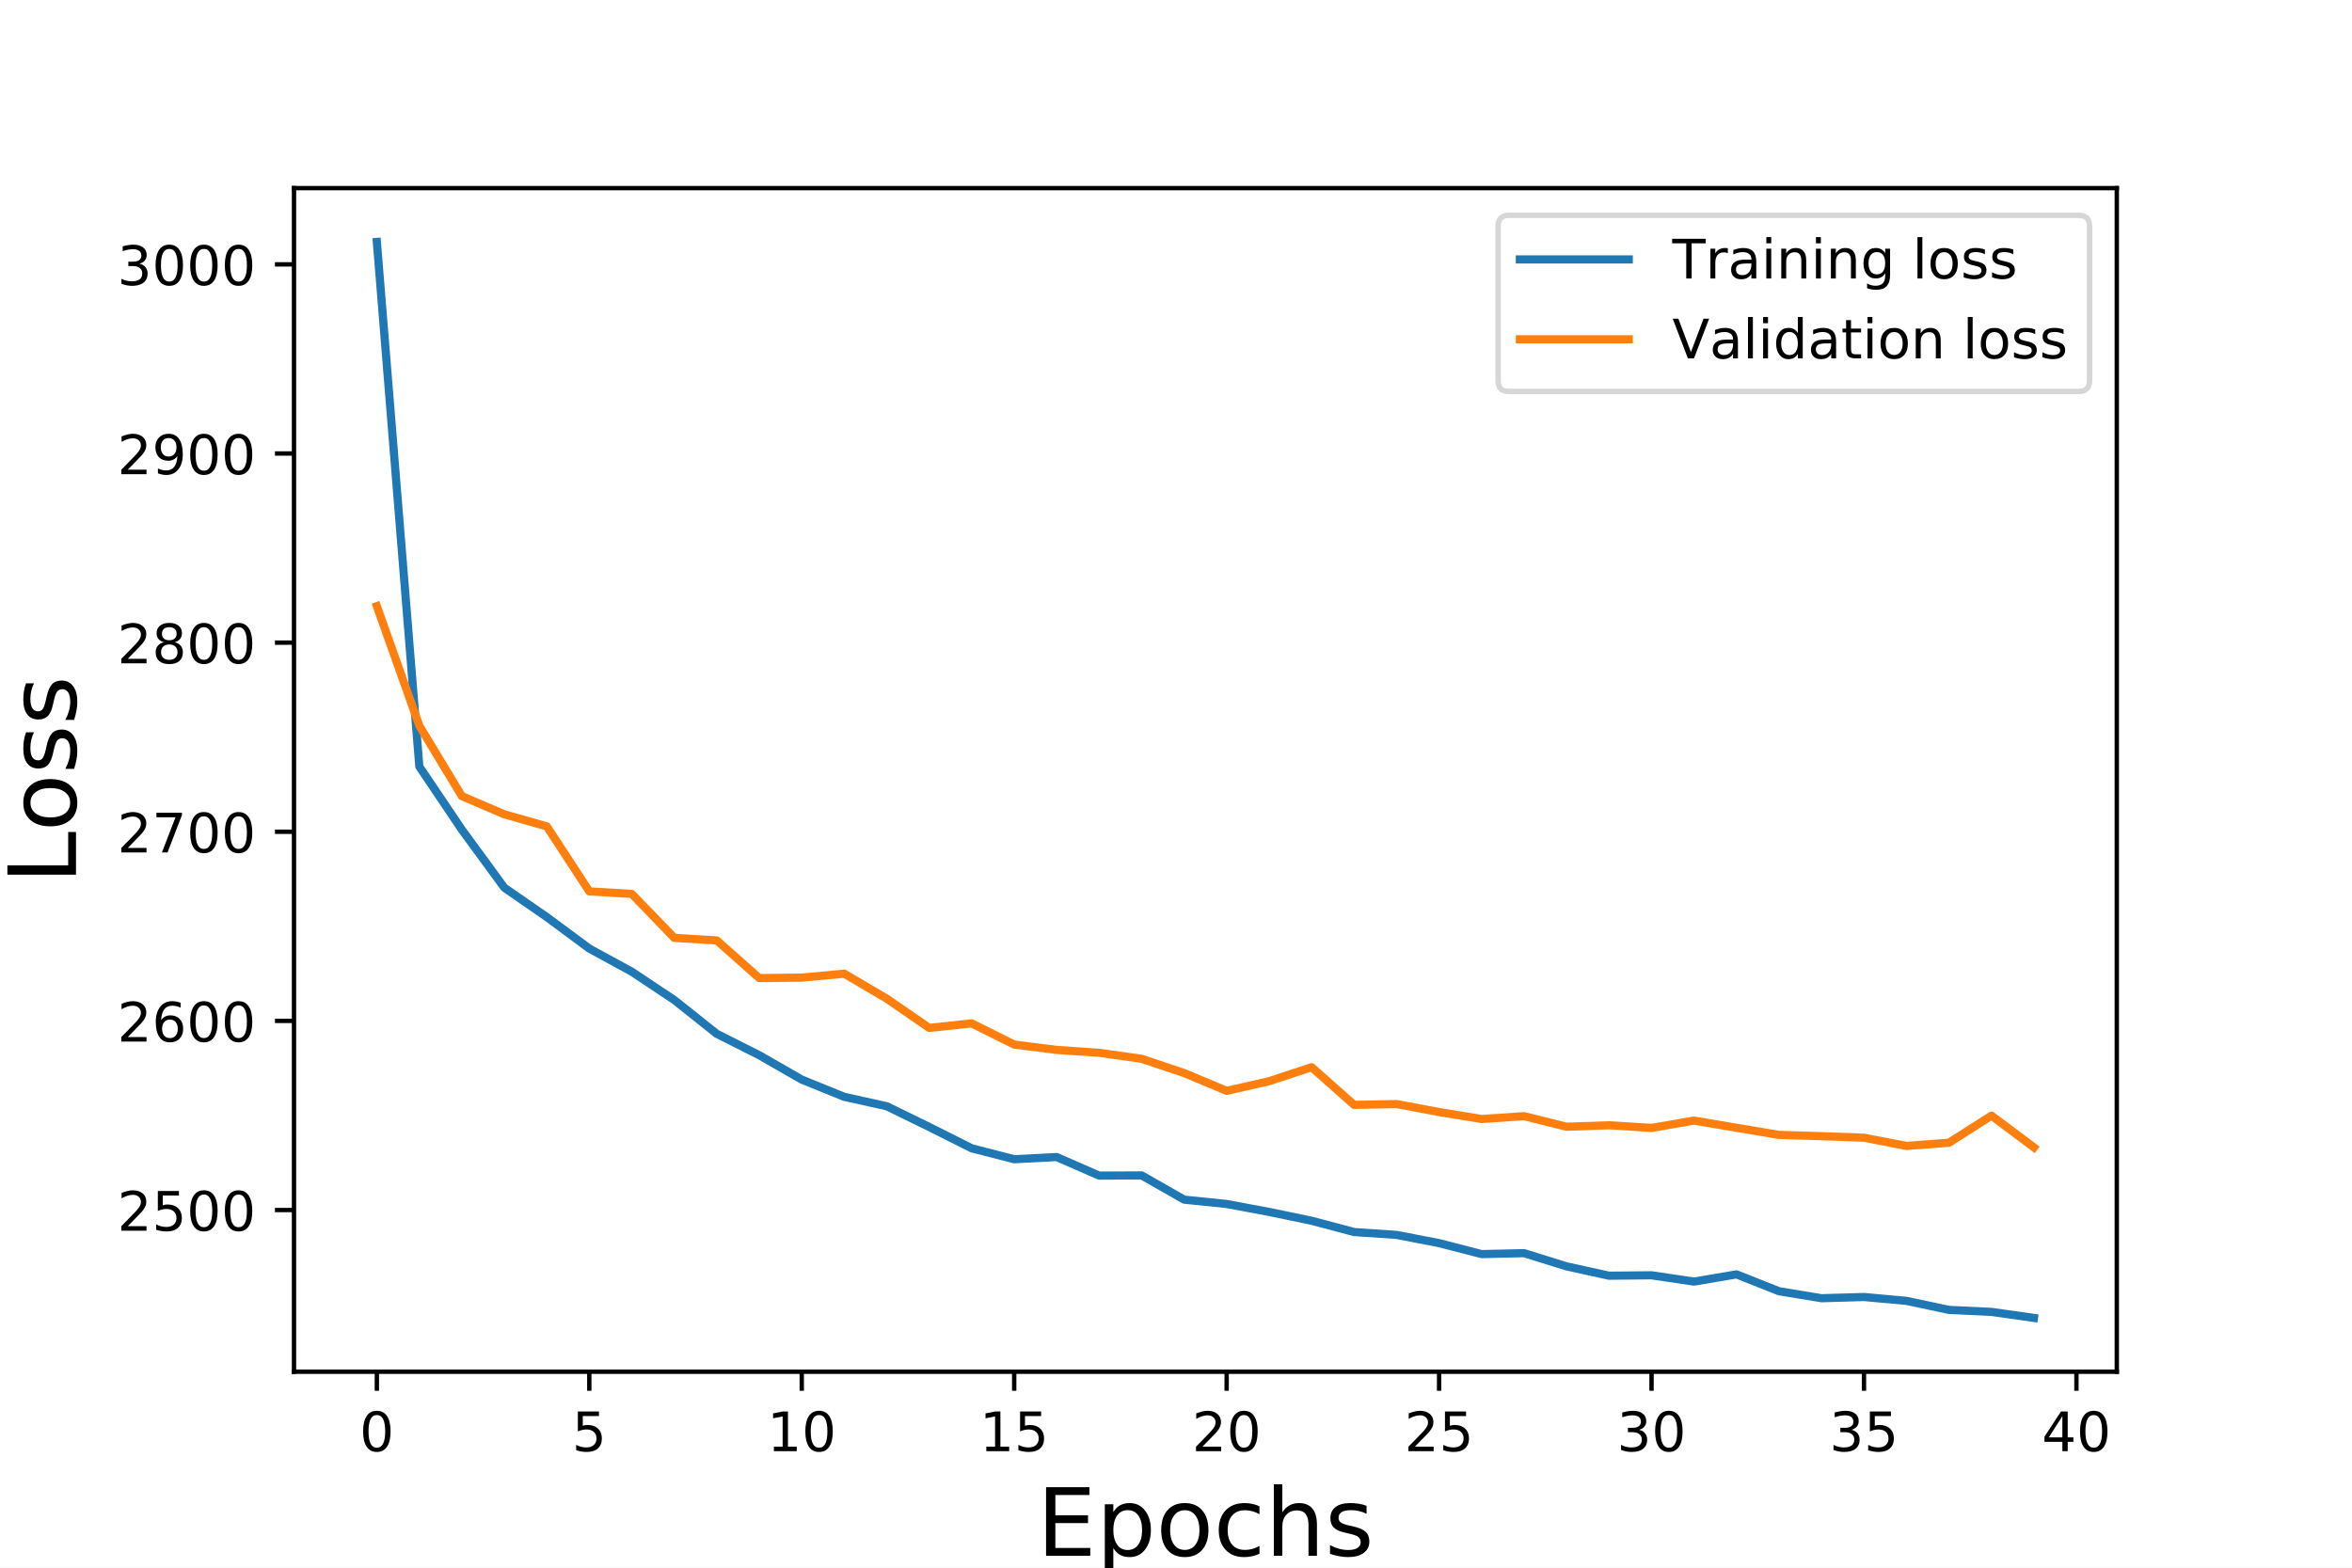
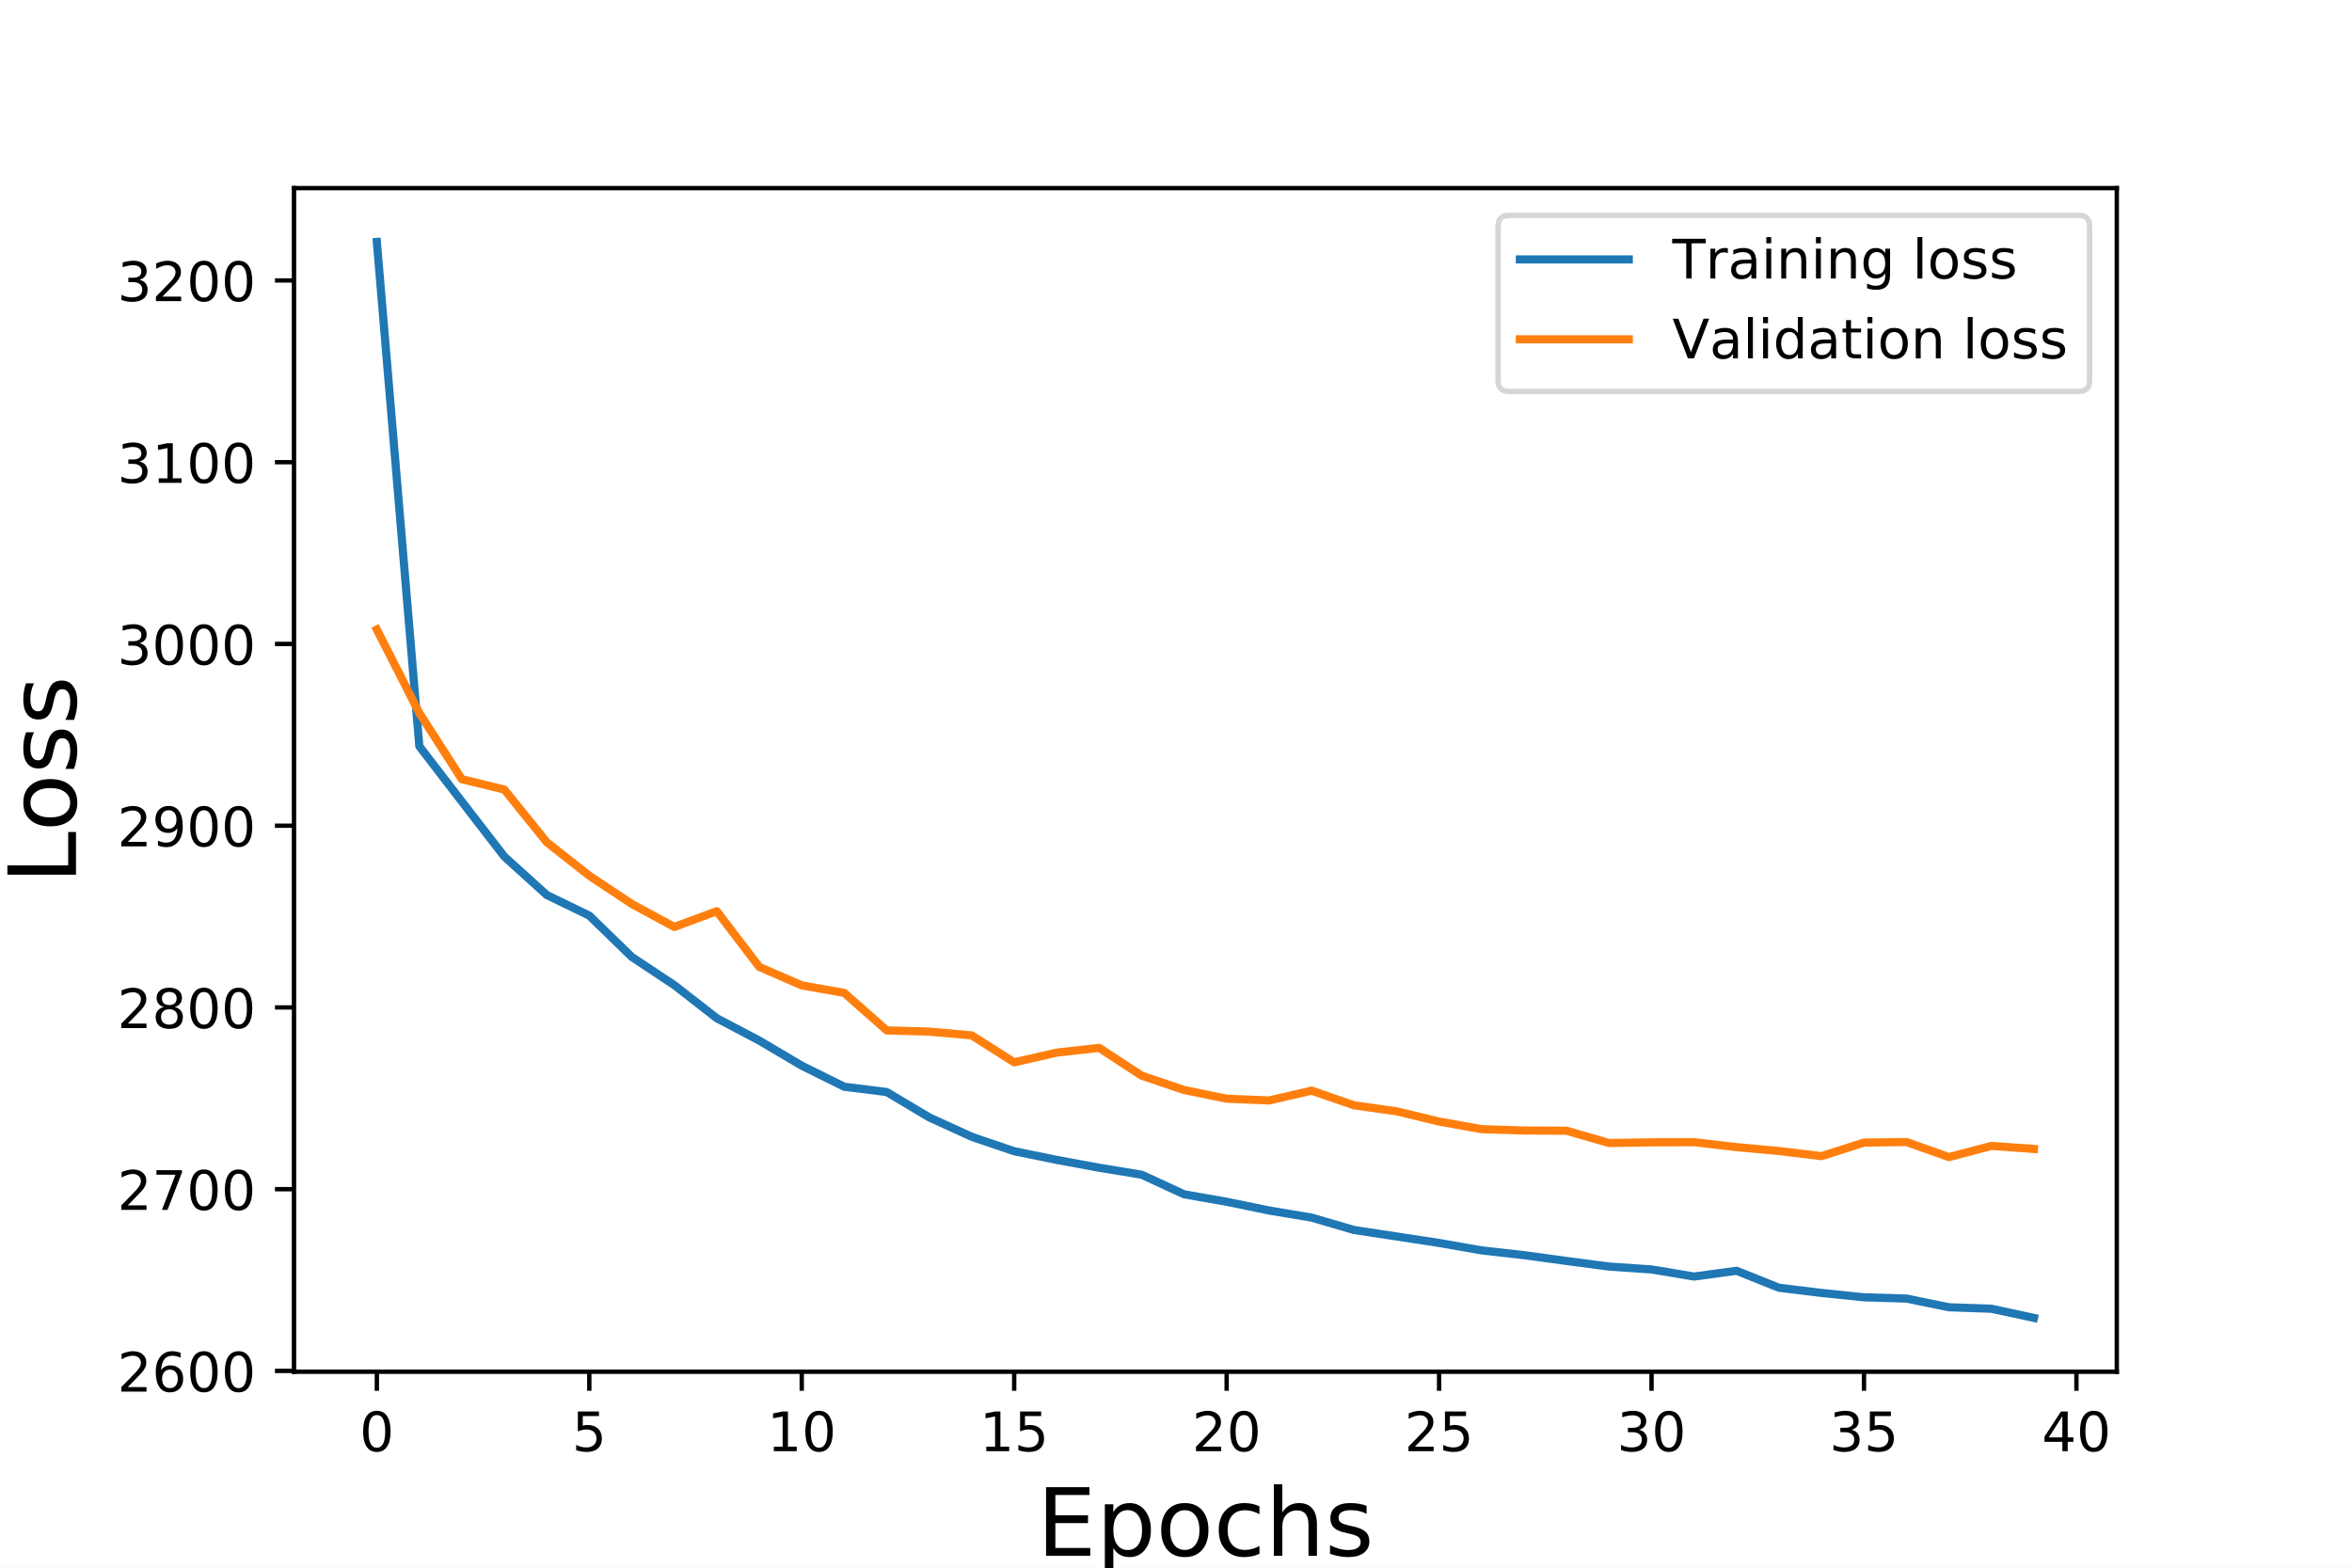
<svg xmlns="http://www.w3.org/2000/svg" xmlns:xlink="http://www.w3.org/1999/xlink" height="288pt" version="1.1" viewBox="0 0 432 288" width="432pt">
  <defs>
    <style type="text/css">
*{stroke-linecap:butt;stroke-linejoin:round;}
  </style>
  </defs>
  <g id="figure_1">
    <g id="patch_1">
      <path d="M 0 288  L 432 288  L 432 0  L 0 0  z " style="fill:#ffffff;" />
    </g>
    <g id="axes_1">
      <g id="patch_2">
        <path d="M 54 252  L 388.8 252  L 388.8 34.56  L 54 34.56  z " style="fill:#ffffff;" />
      </g>
      <g id="matplotlib.axis_1">
        <g id="xtick_1">
          <g id="line2d_1">
            <defs>
-               <path d="M 0 0  L 0 3.5  " id="m8e6a49b4be" style="stroke:#000000;stroke-width:0.8;" />
-             </defs>
-             <g>
-               <use style="stroke:#000000;stroke-width:0.8;" x="69.218" xlink:href="#m8e6a49b4be" y="252" />
+               <path d="M 0 0  L 0 3.5  " id="m5b31074933" style="stroke:#000000;stroke-width:0.8;" />
+             </defs>
+             <g>
+               <use style="stroke:#000000;stroke-width:0.8;" x="69.218" xlink:href="#m5b31074933" y="252" />
            </g>
          </g>
          <g id="text_1">
            <defs>
              <path d="M 31.781 66.406  Q 24.172 66.406 20.328 58.906  Q 16.5 51.422 16.5 36.375  Q 16.5 21.391 20.328 13.891  Q 24.172 6.391 31.781 6.391  Q 39.453 6.391 43.281 13.891  Q 47.125 21.391 47.125 36.375  Q 47.125 51.422 43.281 58.906  Q 39.453 66.406 31.781 66.406  z M 31.781 74.219  Q 44.047 74.219 50.516 64.516  Q 56.984 54.828 56.984 36.375  Q 56.984 17.969 50.516 8.266  Q 44.047 -1.422 31.781 -1.422  Q 19.531 -1.422 13.062 8.266  Q 6.594 17.969 6.594 36.375  Q 6.594 54.828 13.062 64.516  Q 19.531 74.219 31.781 74.219  z " id="DejaVuSans-48" />
            </defs>
            <g transform="translate(66.03693 266.5984)scale(0.1 -0.1)">
              <use xlink:href="#DejaVuSans-48" />
            </g>
          </g>
        </g>
        <g id="xtick_2">
          <g id="line2d_2">
            <g>
-               <use style="stroke:#000000;stroke-width:0.8;" x="108.239" xlink:href="#m8e6a49b4be" y="252" />
+               <use style="stroke:#000000;stroke-width:0.8;" x="108.239" xlink:href="#m5b31074933" y="252" />
            </g>
          </g>
          <g id="text_2">
            <defs>
              <path d="M 10.797 72.906  L 49.516 72.906  L 49.516 64.594  L 19.828 64.594  L 19.828 46.734  Q 21.969 47.469 24.109 47.828  Q 26.266 48.188 28.422 48.188  Q 40.625 48.188 47.75 41.5  Q 54.891 34.812 54.891 23.391  Q 54.891 11.625 47.562 5.094  Q 40.234 -1.422 26.906 -1.422  Q 22.312 -1.422 17.547 -0.641  Q 12.797 0.141 7.719 1.703  L 7.719 11.625  Q 12.109 9.234 16.797 8.062  Q 21.484 6.891 26.703 6.891  Q 35.156 6.891 40.078 11.328  Q 45.016 15.766 45.016 23.391  Q 45.016 31 40.078 35.438  Q 35.156 39.891 26.703 39.891  Q 22.75 39.891 18.812 39.016  Q 14.891 38.141 10.797 36.281  z " id="DejaVuSans-53" />
            </defs>
            <g transform="translate(105.0579 266.5984)scale(0.1 -0.1)">
              <use xlink:href="#DejaVuSans-53" />
            </g>
          </g>
        </g>
        <g id="xtick_3">
          <g id="line2d_3">
            <g>
-               <use style="stroke:#000000;stroke-width:0.8;" x="147.26" xlink:href="#m8e6a49b4be" y="252" />
+               <use style="stroke:#000000;stroke-width:0.8;" x="147.26" xlink:href="#m5b31074933" y="252" />
            </g>
          </g>
          <g id="text_3">
            <defs>
              <path d="M 12.406 8.297  L 28.516 8.297  L 28.516 63.922  L 10.984 60.406  L 10.984 69.391  L 28.422 72.906  L 38.281 72.906  L 38.281 8.297  L 54.391 8.297  L 54.391 0  L 12.406 0  z " id="DejaVuSans-49" />
            </defs>
            <g transform="translate(140.8976 266.5984)scale(0.1 -0.1)">
              <use xlink:href="#DejaVuSans-49" />
              <use x="63.623" xlink:href="#DejaVuSans-48" />
            </g>
          </g>
        </g>
        <g id="xtick_4">
          <g id="line2d_4">
            <g>
-               <use style="stroke:#000000;stroke-width:0.8;" x="186.281" xlink:href="#m8e6a49b4be" y="252" />
+               <use style="stroke:#000000;stroke-width:0.8;" x="186.281" xlink:href="#m5b31074933" y="252" />
            </g>
          </g>
          <g id="text_4">
            <g transform="translate(179.9186 266.5984)scale(0.1 -0.1)">
              <use xlink:href="#DejaVuSans-49" />
              <use x="63.623" xlink:href="#DejaVuSans-53" />
            </g>
          </g>
        </g>
        <g id="xtick_5">
          <g id="line2d_5">
            <g>
-               <use style="stroke:#000000;stroke-width:0.8;" x="225.302" xlink:href="#m8e6a49b4be" y="252" />
+               <use style="stroke:#000000;stroke-width:0.8;" x="225.302" xlink:href="#m5b31074933" y="252" />
            </g>
          </g>
          <g id="text_5">
            <defs>
              <path d="M 19.188 8.297  L 53.609 8.297  L 53.609 0  L 7.328 0  L 7.328 8.297  Q 12.938 14.109 22.625 23.891  Q 32.328 33.688 34.812 36.531  Q 39.547 41.844 41.422 45.531  Q 43.312 49.219 43.312 52.781  Q 43.312 58.594 39.234 62.25  Q 35.156 65.922 28.609 65.922  Q 23.969 65.922 18.812 64.312  Q 13.672 62.703 7.812 59.422  L 7.812 69.391  Q 13.766 71.781 18.938 73  Q 24.125 74.219 28.422 74.219  Q 39.75 74.219 46.484 68.547  Q 53.219 62.891 53.219 53.422  Q 53.219 48.922 51.531 44.891  Q 49.859 40.875 45.406 35.406  Q 44.188 33.984 37.641 27.219  Q 31.109 20.453 19.188 8.297  z " id="DejaVuSans-50" />
            </defs>
            <g transform="translate(218.9396 266.5984)scale(0.1 -0.1)">
              <use xlink:href="#DejaVuSans-50" />
              <use x="63.623" xlink:href="#DejaVuSans-48" />
            </g>
          </g>
        </g>
        <g id="xtick_6">
          <g id="line2d_6">
            <g>
-               <use style="stroke:#000000;stroke-width:0.8;" x="264.323" xlink:href="#m8e6a49b4be" y="252" />
+               <use style="stroke:#000000;stroke-width:0.8;" x="264.323" xlink:href="#m5b31074933" y="252" />
            </g>
          </g>
          <g id="text_6">
            <g transform="translate(257.9606 266.5984)scale(0.1 -0.1)">
              <use xlink:href="#DejaVuSans-50" />
              <use x="63.623" xlink:href="#DejaVuSans-53" />
            </g>
          </g>
        </g>
        <g id="xtick_7">
          <g id="line2d_7">
            <g>
-               <use style="stroke:#000000;stroke-width:0.8;" x="303.344" xlink:href="#m8e6a49b4be" y="252" />
+               <use style="stroke:#000000;stroke-width:0.8;" x="303.344" xlink:href="#m5b31074933" y="252" />
            </g>
          </g>
          <g id="text_7">
            <defs>
              <path d="M 40.578 39.312  Q 47.656 37.797 51.625 33  Q 55.609 28.219 55.609 21.188  Q 55.609 10.406 48.188 4.484  Q 40.766 -1.422 27.094 -1.422  Q 22.516 -1.422 17.656 -0.516  Q 12.797 0.391 7.625 2.203  L 7.625 11.719  Q 11.719 9.328 16.594 8.109  Q 21.484 6.891 26.812 6.891  Q 36.078 6.891 40.938 10.547  Q 45.797 14.203 45.797 21.188  Q 45.797 27.641 41.281 31.266  Q 36.766 34.906 28.719 34.906  L 20.219 34.906  L 20.219 43.016  L 29.109 43.016  Q 36.375 43.016 40.234 45.922  Q 44.094 48.828 44.094 54.297  Q 44.094 59.906 40.109 62.906  Q 36.141 65.922 28.719 65.922  Q 24.656 65.922 20.016 65.031  Q 15.375 64.156 9.812 62.312  L 9.812 71.094  Q 15.438 72.656 20.344 73.438  Q 25.25 74.219 29.594 74.219  Q 40.828 74.219 47.359 69.109  Q 53.906 64.016 53.906 55.328  Q 53.906 49.266 50.438 45.094  Q 46.969 40.922 40.578 39.312  z " id="DejaVuSans-51" />
            </defs>
            <g transform="translate(296.9816 266.5984)scale(0.1 -0.1)">
              <use xlink:href="#DejaVuSans-51" />
              <use x="63.623" xlink:href="#DejaVuSans-48" />
            </g>
          </g>
        </g>
        <g id="xtick_8">
          <g id="line2d_8">
            <g>
-               <use style="stroke:#000000;stroke-width:0.8;" x="342.365" xlink:href="#m8e6a49b4be" y="252" />
+               <use style="stroke:#000000;stroke-width:0.8;" x="342.365" xlink:href="#m5b31074933" y="252" />
            </g>
          </g>
          <g id="text_8">
            <g transform="translate(336.0025 266.5984)scale(0.1 -0.1)">
              <use xlink:href="#DejaVuSans-51" />
              <use x="63.623" xlink:href="#DejaVuSans-53" />
            </g>
          </g>
        </g>
        <g id="xtick_9">
          <g id="line2d_9">
            <g>
-               <use style="stroke:#000000;stroke-width:0.8;" x="381.386" xlink:href="#m8e6a49b4be" y="252" />
+               <use style="stroke:#000000;stroke-width:0.8;" x="381.386" xlink:href="#m5b31074933" y="252" />
            </g>
          </g>
          <g id="text_9">
            <defs>
              <path d="M 37.797 64.312  L 12.891 25.391  L 37.797 25.391  z M 35.203 72.906  L 47.609 72.906  L 47.609 25.391  L 58.016 25.391  L 58.016 17.188  L 47.609 17.188  L 47.609 0  L 37.797 0  L 37.797 17.188  L 4.891 17.188  L 4.891 26.703  z " id="DejaVuSans-52" />
            </defs>
            <g transform="translate(375.0235 266.5984)scale(0.1 -0.1)">
              <use xlink:href="#DejaVuSans-52" />
              <use x="63.623" xlink:href="#DejaVuSans-48" />
            </g>
          </g>
        </g>
        <g id="text_10">
          <defs>
            <path d="M 9.812 72.906  L 55.906 72.906  L 55.906 64.594  L 19.672 64.594  L 19.672 43.016  L 54.391 43.016  L 54.391 34.719  L 19.672 34.719  L 19.672 8.297  L 56.781 8.297  L 56.781 0  L 9.812 0  z " id="DejaVuSans-69" />
            <path d="M 18.109 8.203  L 18.109 -20.797  L 9.078 -20.797  L 9.078 54.688  L 18.109 54.688  L 18.109 46.391  Q 20.953 51.266 25.266 53.625  Q 29.594 56 35.594 56  Q 45.562 56 51.781 48.094  Q 58.016 40.188 58.016 27.297  Q 58.016 14.406 51.781 6.484  Q 45.562 -1.422 35.594 -1.422  Q 29.594 -1.422 25.266 0.953  Q 20.953 3.328 18.109 8.203  z M 48.688 27.297  Q 48.688 37.203 44.609 42.844  Q 40.531 48.484 33.406 48.484  Q 26.266 48.484 22.188 42.844  Q 18.109 37.203 18.109 27.297  Q 18.109 17.391 22.188 11.75  Q 26.266 6.109 33.406 6.109  Q 40.531 6.109 44.609 11.75  Q 48.688 17.391 48.688 27.297  z " id="DejaVuSans-112" />
            <path d="M 30.609 48.391  Q 23.391 48.391 19.188 42.75  Q 14.984 37.109 14.984 27.297  Q 14.984 17.484 19.156 11.844  Q 23.344 6.203 30.609 6.203  Q 37.797 6.203 41.984 11.859  Q 46.188 17.531 46.188 27.297  Q 46.188 37.016 41.984 42.703  Q 37.797 48.391 30.609 48.391  z M 30.609 56  Q 42.328 56 49.016 48.375  Q 55.719 40.766 55.719 27.297  Q 55.719 13.875 49.016 6.219  Q 42.328 -1.422 30.609 -1.422  Q 18.844 -1.422 12.172 6.219  Q 5.516 13.875 5.516 27.297  Q 5.516 40.766 12.172 48.375  Q 18.844 56 30.609 56  z " id="DejaVuSans-111" />
            <path d="M 48.781 52.594  L 48.781 44.188  Q 44.969 46.297 41.141 47.344  Q 37.312 48.391 33.406 48.391  Q 24.656 48.391 19.812 42.844  Q 14.984 37.312 14.984 27.297  Q 14.984 17.281 19.812 11.734  Q 24.656 6.203 33.406 6.203  Q 37.312 6.203 41.141 7.25  Q 44.969 8.297 48.781 10.406  L 48.781 2.094  Q 45.016 0.344 40.984 -0.531  Q 36.969 -1.422 32.422 -1.422  Q 20.062 -1.422 12.781 6.344  Q 5.516 14.109 5.516 27.297  Q 5.516 40.672 12.859 48.328  Q 20.219 56 33.016 56  Q 37.156 56 41.109 55.141  Q 45.062 54.297 48.781 52.594  z " id="DejaVuSans-99" />
            <path d="M 54.891 33.016  L 54.891 0  L 45.906 0  L 45.906 32.719  Q 45.906 40.484 42.875 44.328  Q 39.844 48.188 33.797 48.188  Q 26.516 48.188 22.312 43.547  Q 18.109 38.922 18.109 30.906  L 18.109 0  L 9.078 0  L 9.078 75.984  L 18.109 75.984  L 18.109 46.188  Q 21.344 51.125 25.703 53.562  Q 30.078 56 35.797 56  Q 45.219 56 50.047 50.172  Q 54.891 44.344 54.891 33.016  z " id="DejaVuSans-104" />
            <path d="M 44.281 53.078  L 44.281 44.578  Q 40.484 46.531 36.375 47.5  Q 32.281 48.484 27.875 48.484  Q 21.188 48.484 17.844 46.438  Q 14.5 44.391 14.5 40.281  Q 14.5 37.156 16.891 35.375  Q 19.281 33.594 26.516 31.984  L 29.594 31.297  Q 39.156 29.25 43.188 25.516  Q 47.219 21.781 47.219 15.094  Q 47.219 7.469 41.188 3.016  Q 35.156 -1.422 24.609 -1.422  Q 20.219 -1.422 15.453 -0.562  Q 10.688 0.297 5.422 2  L 5.422 11.281  Q 10.406 8.688 15.234 7.391  Q 20.062 6.109 24.812 6.109  Q 31.156 6.109 34.562 8.281  Q 37.984 10.453 37.984 14.406  Q 37.984 18.062 35.516 20.016  Q 33.062 21.969 24.703 23.781  L 21.578 24.516  Q 13.234 26.266 9.516 29.906  Q 5.812 33.547 5.812 39.891  Q 5.812 47.609 11.281 51.797  Q 16.75 56 26.812 56  Q 31.781 56 36.172 55.266  Q 40.578 54.547 44.281 53.078  z " id="DejaVuSans-115" />
          </defs>
          <g transform="translate(190.4418 285.8082)scale(0.1728 -0.1728)">
            <use xlink:href="#DejaVuSans-69" />
            <use x="63.184" xlink:href="#DejaVuSans-112" />
            <use x="126.66" xlink:href="#DejaVuSans-111" />
            <use x="187.842" xlink:href="#DejaVuSans-99" />
            <use x="242.822" xlink:href="#DejaVuSans-104" />
            <use x="306.201" xlink:href="#DejaVuSans-115" />
          </g>
        </g>
      </g>
      <g id="matplotlib.axis_2">
        <g id="ytick_1">
          <g id="line2d_10">
            <defs>
-               <path d="M 0 0  L -3.5 0  " id="maf76923f40" style="stroke:#000000;stroke-width:0.8;" />
-             </defs>
-             <g>
-               <use style="stroke:#000000;stroke-width:0.8;" x="54" xlink:href="#maf76923f40" y="222.294" />
+               <path d="M 0 0  L -3.5 0  " id="m65569e07b5" style="stroke:#000000;stroke-width:0.8;" />
+             </defs>
+             <g>
+               <use style="stroke:#000000;stroke-width:0.8;" x="54" xlink:href="#m65569e07b5" y="251.852" />
            </g>
          </g>
          <g id="text_11">
-             <g transform="translate(21.55 226.0928)scale(0.1 -0.1)">
-               <use xlink:href="#DejaVuSans-50" />
-               <use x="63.623" xlink:href="#DejaVuSans-53" />
+             <defs>
+               <path d="M 33.016 40.375  Q 26.375 40.375 22.484 35.828  Q 18.609 31.297 18.609 23.391  Q 18.609 15.531 22.484 10.953  Q 26.375 6.391 33.016 6.391  Q 39.656 6.391 43.531 10.953  Q 47.406 15.531 47.406 23.391  Q 47.406 31.297 43.531 35.828  Q 39.656 40.375 33.016 40.375  z M 52.594 71.297  L 52.594 62.312  Q 48.875 64.062 45.094 64.984  Q 41.312 65.922 37.594 65.922  Q 27.828 65.922 22.672 59.328  Q 17.531 52.734 16.797 39.406  Q 19.672 43.656 24.016 45.922  Q 28.375 48.188 33.594 48.188  Q 44.578 48.188 50.953 41.516  Q 57.328 34.859 57.328 23.391  Q 57.328 12.156 50.688 5.359  Q 44.047 -1.422 33.016 -1.422  Q 20.359 -1.422 13.672 8.266  Q 6.984 17.969 6.984 36.375  Q 6.984 53.656 15.188 63.938  Q 23.391 74.219 37.203 74.219  Q 40.922 74.219 44.703 73.484  Q 48.484 72.75 52.594 71.297  z " id="DejaVuSans-54" />
+             </defs>
+             <g transform="translate(21.55 255.6516)scale(0.1 -0.1)">
+               <use xlink:href="#DejaVuSans-50" />
+               <use x="63.623" xlink:href="#DejaVuSans-54" />
              <use x="127.246" xlink:href="#DejaVuSans-48" />
              <use x="190.869" xlink:href="#DejaVuSans-48" />
            </g>
          </g>
        </g>
        <g id="ytick_2">
          <g id="line2d_11">
            <g>
-               <use style="stroke:#000000;stroke-width:0.8;" x="54" xlink:href="#maf76923f40" y="187.549" />
+               <use style="stroke:#000000;stroke-width:0.8;" x="54" xlink:href="#m65569e07b5" y="218.464" />
            </g>
          </g>
          <g id="text_12">
            <defs>
-               <path d="M 33.016 40.375  Q 26.375 40.375 22.484 35.828  Q 18.609 31.297 18.609 23.391  Q 18.609 15.531 22.484 10.953  Q 26.375 6.391 33.016 6.391  Q 39.656 6.391 43.531 10.953  Q 47.406 15.531 47.406 23.391  Q 47.406 31.297 43.531 35.828  Q 39.656 40.375 33.016 40.375  z M 52.594 71.297  L 52.594 62.312  Q 48.875 64.062 45.094 64.984  Q 41.312 65.922 37.594 65.922  Q 27.828 65.922 22.672 59.328  Q 17.531 52.734 16.797 39.406  Q 19.672 43.656 24.016 45.922  Q 28.375 48.188 33.594 48.188  Q 44.578 48.188 50.953 41.516  Q 57.328 34.859 57.328 23.391  Q 57.328 12.156 50.688 5.359  Q 44.047 -1.422 33.016 -1.422  Q 20.359 -1.422 13.672 8.266  Q 6.984 17.969 6.984 36.375  Q 6.984 53.656 15.188 63.938  Q 23.391 74.219 37.203 74.219  Q 40.922 74.219 44.703 73.484  Q 48.484 72.75 52.594 71.297  z " id="DejaVuSans-54" />
-             </defs>
-             <g transform="translate(21.55 191.3481)scale(0.1 -0.1)">
-               <use xlink:href="#DejaVuSans-50" />
-               <use x="63.623" xlink:href="#DejaVuSans-54" />
+               <path d="M 8.203 72.906  L 55.078 72.906  L 55.078 68.703  L 28.609 0  L 18.312 0  L 43.219 64.594  L 8.203 64.594  z " id="DejaVuSans-55" />
+             </defs>
+             <g transform="translate(21.55 222.263)scale(0.1 -0.1)">
+               <use xlink:href="#DejaVuSans-50" />
+               <use x="63.623" xlink:href="#DejaVuSans-55" />
              <use x="127.246" xlink:href="#DejaVuSans-48" />
              <use x="190.869" xlink:href="#DejaVuSans-48" />
            </g>
          </g>
        </g>
        <g id="ytick_3">
          <g id="line2d_12">
            <g>
-               <use style="stroke:#000000;stroke-width:0.8;" x="54" xlink:href="#maf76923f40" y="152.804" />
+               <use style="stroke:#000000;stroke-width:0.8;" x="54" xlink:href="#m65569e07b5" y="185.075" />
            </g>
          </g>
          <g id="text_13">
            <defs>
-               <path d="M 8.203 72.906  L 55.078 72.906  L 55.078 68.703  L 28.609 0  L 18.312 0  L 43.219 64.594  L 8.203 64.594  z " id="DejaVuSans-55" />
-             </defs>
-             <g transform="translate(21.55 156.6034)scale(0.1 -0.1)">
-               <use xlink:href="#DejaVuSans-50" />
-               <use x="63.623" xlink:href="#DejaVuSans-55" />
+               <path d="M 31.781 34.625  Q 24.75 34.625 20.719 30.859  Q 16.703 27.094 16.703 20.516  Q 16.703 13.922 20.719 10.156  Q 24.75 6.391 31.781 6.391  Q 38.812 6.391 42.859 10.172  Q 46.922 13.969 46.922 20.516  Q 46.922 27.094 42.891 30.859  Q 38.875 34.625 31.781 34.625  z M 21.922 38.812  Q 15.578 40.375 12.031 44.719  Q 8.5 49.078 8.5 55.328  Q 8.5 64.062 14.719 69.141  Q 20.953 74.219 31.781 74.219  Q 42.672 74.219 48.875 69.141  Q 55.078 64.062 55.078 55.328  Q 55.078 49.078 51.531 44.719  Q 48 40.375 41.703 38.812  Q 48.828 37.156 52.797 32.312  Q 56.781 27.484 56.781 20.516  Q 56.781 9.906 50.312 4.234  Q 43.844 -1.422 31.781 -1.422  Q 19.734 -1.422 13.25 4.234  Q 6.781 9.906 6.781 20.516  Q 6.781 27.484 10.781 32.312  Q 14.797 37.156 21.922 38.812  z M 18.312 54.391  Q 18.312 48.734 21.844 45.562  Q 25.391 42.391 31.781 42.391  Q 38.141 42.391 41.719 45.562  Q 45.312 48.734 45.312 54.391  Q 45.312 60.062 41.719 63.234  Q 38.141 66.406 31.781 66.406  Q 25.391 66.406 21.844 63.234  Q 18.312 60.062 18.312 54.391  z " id="DejaVuSans-56" />
+             </defs>
+             <g transform="translate(21.55 188.8744)scale(0.1 -0.1)">
+               <use xlink:href="#DejaVuSans-50" />
+               <use x="63.623" xlink:href="#DejaVuSans-56" />
              <use x="127.246" xlink:href="#DejaVuSans-48" />
              <use x="190.869" xlink:href="#DejaVuSans-48" />
            </g>
          </g>
        </g>
        <g id="ytick_4">
          <g id="line2d_13">
            <g>
-               <use style="stroke:#000000;stroke-width:0.8;" x="54" xlink:href="#maf76923f40" y="118.059" />
+               <use style="stroke:#000000;stroke-width:0.8;" x="54" xlink:href="#m65569e07b5" y="151.687" />
            </g>
          </g>
          <g id="text_14">
            <defs>
-               <path d="M 31.781 34.625  Q 24.75 34.625 20.719 30.859  Q 16.703 27.094 16.703 20.516  Q 16.703 13.922 20.719 10.156  Q 24.75 6.391 31.781 6.391  Q 38.812 6.391 42.859 10.172  Q 46.922 13.969 46.922 20.516  Q 46.922 27.094 42.891 30.859  Q 38.875 34.625 31.781 34.625  z M 21.922 38.812  Q 15.578 40.375 12.031 44.719  Q 8.5 49.078 8.5 55.328  Q 8.5 64.062 14.719 69.141  Q 20.953 74.219 31.781 74.219  Q 42.672 74.219 48.875 69.141  Q 55.078 64.062 55.078 55.328  Q 55.078 49.078 51.531 44.719  Q 48 40.375 41.703 38.812  Q 48.828 37.156 52.797 32.312  Q 56.781 27.484 56.781 20.516  Q 56.781 9.906 50.312 4.234  Q 43.844 -1.422 31.781 -1.422  Q 19.734 -1.422 13.25 4.234  Q 6.781 9.906 6.781 20.516  Q 6.781 27.484 10.781 32.312  Q 14.797 37.156 21.922 38.812  z M 18.312 54.391  Q 18.312 48.734 21.844 45.562  Q 25.391 42.391 31.781 42.391  Q 38.141 42.391 41.719 45.562  Q 45.312 48.734 45.312 54.391  Q 45.312 60.062 41.719 63.234  Q 38.141 66.406 31.781 66.406  Q 25.391 66.406 21.844 63.234  Q 18.312 60.062 18.312 54.391  z " id="DejaVuSans-56" />
-             </defs>
-             <g transform="translate(21.55 121.8587)scale(0.1 -0.1)">
-               <use xlink:href="#DejaVuSans-50" />
-               <use x="63.623" xlink:href="#DejaVuSans-56" />
+               <path d="M 10.984 1.516  L 10.984 10.5  Q 14.703 8.734 18.5 7.812  Q 22.312 6.891 25.984 6.891  Q 35.75 6.891 40.891 13.453  Q 46.047 20.016 46.781 33.406  Q 43.953 29.203 39.594 26.953  Q 35.25 24.703 29.984 24.703  Q 19.047 24.703 12.672 31.312  Q 6.297 37.938 6.297 49.422  Q 6.297 60.641 12.938 67.422  Q 19.578 74.219 30.609 74.219  Q 43.266 74.219 49.922 64.516  Q 56.594 54.828 56.594 36.375  Q 56.594 19.141 48.406 8.859  Q 40.234 -1.422 26.422 -1.422  Q 22.703 -1.422 18.891 -0.688  Q 15.094 0.047 10.984 1.516  z M 30.609 32.422  Q 37.25 32.422 41.125 36.953  Q 45.016 41.5 45.016 49.422  Q 45.016 57.281 41.125 61.844  Q 37.25 66.406 30.609 66.406  Q 23.969 66.406 20.094 61.844  Q 16.219 57.281 16.219 49.422  Q 16.219 41.5 20.094 36.953  Q 23.969 32.422 30.609 32.422  z " id="DejaVuSans-57" />
+             </defs>
+             <g transform="translate(21.55 155.4857)scale(0.1 -0.1)">
+               <use xlink:href="#DejaVuSans-50" />
+               <use x="63.623" xlink:href="#DejaVuSans-57" />
              <use x="127.246" xlink:href="#DejaVuSans-48" />
              <use x="190.869" xlink:href="#DejaVuSans-48" />
            </g>
          </g>
        </g>
        <g id="ytick_5">
          <g id="line2d_14">
            <g>
-               <use style="stroke:#000000;stroke-width:0.8;" x="54" xlink:href="#maf76923f40" y="83.315" />
+               <use style="stroke:#000000;stroke-width:0.8;" x="54" xlink:href="#m65569e07b5" y="118.298" />
            </g>
          </g>
          <g id="text_15">
-             <defs>
-               <path d="M 10.984 1.516  L 10.984 10.5  Q 14.703 8.734 18.5 7.812  Q 22.312 6.891 25.984 6.891  Q 35.75 6.891 40.891 13.453  Q 46.047 20.016 46.781 33.406  Q 43.953 29.203 39.594 26.953  Q 35.25 24.703 29.984 24.703  Q 19.047 24.703 12.672 31.312  Q 6.297 37.938 6.297 49.422  Q 6.297 60.641 12.938 67.422  Q 19.578 74.219 30.609 74.219  Q 43.266 74.219 49.922 64.516  Q 56.594 54.828 56.594 36.375  Q 56.594 19.141 48.406 8.859  Q 40.234 -1.422 26.422 -1.422  Q 22.703 -1.422 18.891 -0.688  Q 15.094 0.047 10.984 1.516  z M 30.609 32.422  Q 37.25 32.422 41.125 36.953  Q 45.016 41.5 45.016 49.422  Q 45.016 57.281 41.125 61.844  Q 37.25 66.406 30.609 66.406  Q 23.969 66.406 20.094 61.844  Q 16.219 57.281 16.219 49.422  Q 16.219 41.5 20.094 36.953  Q 23.969 32.422 30.609 32.422  z " id="DejaVuSans-57" />
-             </defs>
-             <g transform="translate(21.55 87.114)scale(0.1 -0.1)">
-               <use xlink:href="#DejaVuSans-50" />
-               <use x="63.623" xlink:href="#DejaVuSans-57" />
+             <g transform="translate(21.55 122.0971)scale(0.1 -0.1)">
+               <use xlink:href="#DejaVuSans-51" />
+               <use x="63.623" xlink:href="#DejaVuSans-48" />
              <use x="127.246" xlink:href="#DejaVuSans-48" />
              <use x="190.869" xlink:href="#DejaVuSans-48" />
            </g>
          </g>
        </g>
        <g id="ytick_6">
          <g id="line2d_15">
            <g>
-               <use style="stroke:#000000;stroke-width:0.8;" x="54" xlink:href="#maf76923f40" y="48.57" />
+               <use style="stroke:#000000;stroke-width:0.8;" x="54" xlink:href="#m65569e07b5" y="84.909" />
            </g>
          </g>
          <g id="text_16">
-             <g transform="translate(21.55 52.36929)scale(0.1 -0.1)">
-               <use xlink:href="#DejaVuSans-51" />
-               <use x="63.623" xlink:href="#DejaVuSans-48" />
-               <use x="127.246" xlink:href="#DejaVuSans-48" />
-               <use x="190.869" xlink:href="#DejaVuSans-48" />
-             </g>
-           </g>
-         </g>
-         <g id="text_17">
+             <g transform="translate(21.55 88.70851)scale(0.1 -0.1)">
+               <use xlink:href="#DejaVuSans-51" />
+               <use x="63.623" xlink:href="#DejaVuSans-49" />
+               <use x="127.246" xlink:href="#DejaVuSans-48" />
+               <use x="190.869" xlink:href="#DejaVuSans-48" />
+             </g>
+           </g>
+         </g>
+         <g id="ytick_7">
+           <g id="line2d_16">
+             <g>
+               <use style="stroke:#000000;stroke-width:0.8;" x="54" xlink:href="#m65569e07b5" y="51.521" />
+             </g>
+           </g>
+           <g id="text_17">
+             <g transform="translate(21.55 55.31989)scale(0.1 -0.1)">
+               <use xlink:href="#DejaVuSans-51" />
+               <use x="63.623" xlink:href="#DejaVuSans-50" />
+               <use x="127.246" xlink:href="#DejaVuSans-48" />
+               <use x="190.869" xlink:href="#DejaVuSans-48" />
+             </g>
+           </g>
+         </g>
+         <g id="text_18">
          <defs>
            <path d="M 9.812 72.906  L 19.672 72.906  L 19.672 8.297  L 55.172 8.297  L 55.172 0  L 9.812 0  z " id="DejaVuSans-76" />
          </defs>
          <g transform="translate(13.9563 162.3811)rotate(-90)scale(0.1728 -0.1728)">
            <use xlink:href="#DejaVuSans-76" />
            <use x="55.697" xlink:href="#DejaVuSans-111" />
            <use x="116.879" xlink:href="#DejaVuSans-115" />
            <use x="168.979" xlink:href="#DejaVuSans-115" />
          </g>
        </g>
      </g>
-       <g id="line2d_16">
-         <path clip-path="url(#p449192d4a2)" d="M 69.218 44.444  L 77.022 140.832  L 84.827 152.412  L 92.631 163.078  L 100.435 168.477  L 108.239 174.258  L 116.043 178.516  L 123.848 183.713  L 131.652 189.925  L 139.456 193.854  L 147.26 198.333  L 155.064 201.498  L 162.869 203.228  L 170.673 207.036  L 178.477 210.956  L 186.281 212.962  L 194.085 212.561  L 201.89 215.974  L 209.694 215.934  L 217.498 220.388  L 225.302 221.185  L 233.106 222.645  L 240.91 224.264  L 248.715 226.34  L 256.519 226.865  L 264.323 228.375  L 272.127 230.389  L 279.931 230.216  L 287.736 232.645  L 295.54 234.359  L 303.344 234.285  L 311.148 235.441  L 318.952 234.114  L 326.757 237.214  L 334.561 238.497  L 342.365 238.273  L 350.169 238.983  L 357.973 240.641  L 365.778 241.009  L 373.582 242.116  " style="fill:none;stroke:#1f77b4;stroke-linecap:square;stroke-width:1.5;" />
-       </g>
      <g id="line2d_17">
-         <path clip-path="url(#p449192d4a2)" d="M 69.218 111.36  L 77.022 133.33  L 84.827 146.25  L 92.631 149.6  L 100.435 151.817  L 108.239 163.76  L 116.043 164.221  L 123.848 172.293  L 131.652 172.765  L 139.456 179.686  L 147.26 179.597  L 155.064 178.872  L 162.869 183.464  L 170.673 188.838  L 178.477 188.005  L 186.281 191.9  L 194.085 192.88  L 201.89 193.412  L 209.694 194.51  L 217.498 197.129  L 225.302 200.402  L 233.106 198.626  L 240.91 196.056  L 248.715 202.976  L 256.519 202.83  L 264.323 204.294  L 272.127 205.574  L 279.931 205.051  L 287.736 206.994  L 295.54 206.724  L 303.344 207.21  L 311.148 205.863  L 318.952 207.181  L 326.757 208.494  L 334.561 208.728  L 342.365 209.008  L 350.169 210.52  L 357.973 209.934  L 365.778 204.953  L 373.582 210.79  " style="fill:none;stroke:#ff7f0e;stroke-linecap:square;stroke-width:1.5;" />
+         <path clip-path="url(#p07d0dcf256)" d="M 69.218 44.444  L 77.022 137.097  L 84.827 147.25  L 92.631 157.363  L 100.435 164.423  L 108.239 168.21  L 116.043 175.797  L 123.848 180.976  L 131.652 187.053  L 139.456 191.168  L 147.26 195.777  L 155.064 199.645  L 162.869 200.618  L 170.673 205.273  L 178.477 208.837  L 186.281 211.495  L 194.085 213.082  L 201.89 214.525  L 209.694 215.804  L 217.498 219.41  L 225.302 220.775  L 233.106 222.382  L 240.91 223.687  L 248.715 225.97  L 256.519 227.152  L 264.323 228.345  L 272.127 229.708  L 279.931 230.587  L 287.736 231.654  L 295.54 232.68  L 303.344 233.211  L 311.148 234.514  L 318.952 233.452  L 326.757 236.574  L 334.561 237.526  L 342.365 238.328  L 350.169 238.559  L 357.973 240.157  L 365.778 240.43  L 373.582 242.116  " style="fill:none;stroke:#1f77b4;stroke-linecap:square;stroke-width:1.5;" />
+       </g>
+       <g id="line2d_18">
+         <path clip-path="url(#p07d0dcf256)" d="M 69.218 115.658  L 77.022 130.992  L 84.827 143.149  L 92.631 145.049  L 100.435 154.734  L 108.239 160.882  L 116.043 166.061  L 123.848 170.292  L 131.652 167.395  L 139.456 177.627  L 147.26 181.027  L 155.064 182.403  L 162.869 189.293  L 170.673 189.516  L 178.477 190.212  L 186.281 195.161  L 194.085 193.376  L 201.89 192.503  L 209.694 197.612  L 217.498 200.247  L 225.302 201.843  L 233.106 202.162  L 240.91 200.368  L 248.715 203.059  L 256.519 204.159  L 264.323 206.04  L 272.127 207.44  L 279.931 207.686  L 287.736 207.727  L 295.54 209.984  L 303.344 209.858  L 311.148 209.83  L 318.952 210.737  L 326.757 211.452  L 334.561 212.395  L 342.365 209.905  L 350.169 209.803  L 357.973 212.568  L 365.778 210.515  L 373.582 211.074  " style="fill:none;stroke:#ff7f0e;stroke-linecap:square;stroke-width:1.5;" />
      </g>
      <g id="patch_3">
        <path d="M 54 252  L 54 34.56  " style="fill:none;stroke:#000000;stroke-linecap:square;stroke-linejoin:miter;stroke-width:0.8;" />
      </g>
      <g id="patch_4">
        <path d="M 388.8 252  L 388.8 34.56  " style="fill:none;stroke:#000000;stroke-linecap:square;stroke-linejoin:miter;stroke-width:0.8;" />
      </g>
      <g id="patch_5">
        <path d="M 54 252  L 388.8 252  " style="fill:none;stroke:#000000;stroke-linecap:square;stroke-linejoin:miter;stroke-width:0.8;" />
      </g>
      <g id="patch_6">
        <path d="M 54 34.56  L 388.8 34.56  " style="fill:none;stroke:#000000;stroke-linecap:square;stroke-linejoin:miter;stroke-width:0.8;" />
      </g>
      <g id="legend_1">
        <g id="patch_7">
          <path d="M 277.161 71.916  L 381.8 71.916  Q 383.8 71.916 383.8 69.916  L 383.8 41.56  Q 383.8 39.56 381.8 39.56  L 277.161 39.56  Q 275.161 39.56 275.161 41.56  L 275.161 69.916  Q 275.161 71.916 277.161 71.916  z " style="fill:#ffffff;opacity:0.8;stroke:#cccccc;stroke-linejoin:miter;" />
        </g>
-         <g id="line2d_18">
+         <g id="line2d_19">
          <path d="M 279.161 47.658  L 299.161 47.658  " style="fill:none;stroke:#1f77b4;stroke-linecap:square;stroke-width:1.5;" />
        </g>
-         <g id="line2d_19" />
-         <g id="text_18">
+         <g id="line2d_20" />
+         <g id="text_19">
          <defs>
            <path d="M -0.297 72.906  L 61.375 72.906  L 61.375 64.594  L 35.5 64.594  L 35.5 0  L 25.594 0  L 25.594 64.594  L -0.297 64.594  z " id="DejaVuSans-84" />
            <path d="M 41.109 46.297  Q 39.594 47.172 37.812 47.578  Q 36.031 48 33.891 48  Q 26.266 48 22.188 43.047  Q 18.109 38.094 18.109 28.812  L 18.109 0  L 9.078 0  L 9.078 54.688  L 18.109 54.688  L 18.109 46.188  Q 20.953 51.172 25.484 53.578  Q 30.031 56 36.531 56  Q 37.453 56 38.578 55.875  Q 39.703 55.766 41.062 55.516  z " id="DejaVuSans-114" />
            <path d="M 34.281 27.484  Q 23.391 27.484 19.188 25  Q 14.984 22.516 14.984 16.5  Q 14.984 11.719 18.141 8.906  Q 21.297 6.109 26.703 6.109  Q 34.188 6.109 38.703 11.406  Q 43.219 16.703 43.219 25.484  L 43.219 27.484  z M 52.203 31.203  L 52.203 0  L 43.219 0  L 43.219 8.297  Q 40.141 3.328 35.547 0.953  Q 30.953 -1.422 24.312 -1.422  Q 15.922 -1.422 10.953 3.297  Q 6 8.016 6 15.922  Q 6 25.141 12.172 29.828  Q 18.359 34.516 30.609 34.516  L 43.219 34.516  L 43.219 35.406  Q 43.219 41.609 39.141 45  Q 35.062 48.391 27.688 48.391  Q 23 48.391 18.547 47.266  Q 14.109 46.141 10.016 43.891  L 10.016 52.203  Q 14.938 54.109 19.578 55.047  Q 24.219 56 28.609 56  Q 40.484 56 46.344 49.844  Q 52.203 43.703 52.203 31.203  z " id="DejaVuSans-97" />
            <path d="M 9.422 54.688  L 18.406 54.688  L 18.406 0  L 9.422 0  z M 9.422 75.984  L 18.406 75.984  L 18.406 64.594  L 9.422 64.594  z " id="DejaVuSans-105" />
            <path d="M 54.891 33.016  L 54.891 0  L 45.906 0  L 45.906 32.719  Q 45.906 40.484 42.875 44.328  Q 39.844 48.188 33.797 48.188  Q 26.516 48.188 22.312 43.547  Q 18.109 38.922 18.109 30.906  L 18.109 0  L 9.078 0  L 9.078 54.688  L 18.109 54.688  L 18.109 46.188  Q 21.344 51.125 25.703 53.562  Q 30.078 56 35.797 56  Q 45.219 56 50.047 50.172  Q 54.891 44.344 54.891 33.016  z " id="DejaVuSans-110" />
            <path d="M 45.406 27.984  Q 45.406 37.75 41.375 43.109  Q 37.359 48.484 30.078 48.484  Q 22.859 48.484 18.828 43.109  Q 14.797 37.75 14.797 27.984  Q 14.797 18.266 18.828 12.891  Q 22.859 7.516 30.078 7.516  Q 37.359 7.516 41.375 12.891  Q 45.406 18.266 45.406 27.984  z M 54.391 6.781  Q 54.391 -7.172 48.188 -13.984  Q 42 -20.797 29.203 -20.797  Q 24.469 -20.797 20.266 -20.094  Q 16.062 -19.391 12.109 -17.922  L 12.109 -9.188  Q 16.062 -11.328 19.922 -12.344  Q 23.781 -13.375 27.781 -13.375  Q 36.625 -13.375 41.016 -8.766  Q 45.406 -4.156 45.406 5.172  L 45.406 9.625  Q 42.625 4.781 38.281 2.391  Q 33.938 0 27.875 0  Q 17.828 0 11.672 7.656  Q 5.516 15.328 5.516 27.984  Q 5.516 40.672 11.672 48.328  Q 17.828 56 27.875 56  Q 33.938 56 38.281 53.609  Q 42.625 51.219 45.406 46.391  L 45.406 54.688  L 54.391 54.688  z " id="DejaVuSans-103" />
            <path id="DejaVuSans-32" />
            <path d="M 9.422 75.984  L 18.406 75.984  L 18.406 0  L 9.422 0  z " id="DejaVuSans-108" />
          </defs>
          <g transform="translate(307.1609 51.15844)scale(0.1 -0.1)">
            <use xlink:href="#DejaVuSans-84" />
            <use x="60.865" xlink:href="#DejaVuSans-114" />
            <use x="101.979" xlink:href="#DejaVuSans-97" />
            <use x="163.258" xlink:href="#DejaVuSans-105" />
            <use x="191.041" xlink:href="#DejaVuSans-110" />
            <use x="254.42" xlink:href="#DejaVuSans-105" />
            <use x="282.203" xlink:href="#DejaVuSans-110" />
            <use x="345.582" xlink:href="#DejaVuSans-103" />
            <use x="409.059" xlink:href="#DejaVuSans-32" />
            <use x="440.846" xlink:href="#DejaVuSans-108" />
            <use x="468.629" xlink:href="#DejaVuSans-111" />
            <use x="529.811" xlink:href="#DejaVuSans-115" />
            <use x="581.91" xlink:href="#DejaVuSans-115" />
          </g>
        </g>
-         <g id="line2d_20">
+         <g id="line2d_21">
          <path d="M 279.161 62.337  L 299.161 62.337  " style="fill:none;stroke:#ff7f0e;stroke-linecap:square;stroke-width:1.5;" />
        </g>
-         <g id="line2d_21" />
-         <g id="text_19">
+         <g id="line2d_22" />
+         <g id="text_20">
          <defs>
            <path d="M 28.609 0  L 0.781 72.906  L 11.078 72.906  L 34.188 11.531  L 57.328 72.906  L 67.578 72.906  L 39.797 0  z " id="DejaVuSans-86" />
            <path d="M 45.406 46.391  L 45.406 75.984  L 54.391 75.984  L 54.391 0  L 45.406 0  L 45.406 8.203  Q 42.578 3.328 38.25 0.953  Q 33.938 -1.422 27.875 -1.422  Q 17.969 -1.422 11.734 6.484  Q 5.516 14.406 5.516 27.297  Q 5.516 40.188 11.734 48.094  Q 17.969 56 27.875 56  Q 33.938 56 38.25 53.625  Q 42.578 51.266 45.406 46.391  z M 14.797 27.297  Q 14.797 17.391 18.875 11.75  Q 22.953 6.109 30.078 6.109  Q 37.203 6.109 41.297 11.75  Q 45.406 17.391 45.406 27.297  Q 45.406 37.203 41.297 42.844  Q 37.203 48.484 30.078 48.484  Q 22.953 48.484 18.875 42.844  Q 14.797 37.203 14.797 27.297  z " id="DejaVuSans-100" />
            <path d="M 18.312 70.219  L 18.312 54.688  L 36.812 54.688  L 36.812 47.703  L 18.312 47.703  L 18.312 18.016  Q 18.312 11.328 20.141 9.422  Q 21.969 7.516 27.594 7.516  L 36.812 7.516  L 36.812 0  L 27.594 0  Q 17.188 0 13.234 3.875  Q 9.281 7.766 9.281 18.016  L 9.281 47.703  L 2.688 47.703  L 2.688 54.688  L 9.281 54.688  L 9.281 70.219  z " id="DejaVuSans-116" />
          </defs>
          <g transform="translate(307.1609 65.83656)scale(0.1 -0.1)">
            <use xlink:href="#DejaVuSans-86" />
            <use x="68.299" xlink:href="#DejaVuSans-97" />
            <use x="129.578" xlink:href="#DejaVuSans-108" />
            <use x="157.361" xlink:href="#DejaVuSans-105" />
            <use x="185.145" xlink:href="#DejaVuSans-100" />
            <use x="248.621" xlink:href="#DejaVuSans-97" />
            <use x="309.9" xlink:href="#DejaVuSans-116" />
            <use x="349.109" xlink:href="#DejaVuSans-105" />
            <use x="376.893" xlink:href="#DejaVuSans-111" />
            <use x="438.074" xlink:href="#DejaVuSans-110" />
            <use x="501.453" xlink:href="#DejaVuSans-32" />
            <use x="533.24" xlink:href="#DejaVuSans-108" />
            <use x="561.023" xlink:href="#DejaVuSans-111" />
            <use x="622.205" xlink:href="#DejaVuSans-115" />
            <use x="674.305" xlink:href="#DejaVuSans-115" />
          </g>
        </g>
      </g>
    </g>
  </g>
  <defs>
-     <clipPath id="p449192d4a2">
+     <clipPath id="p07d0dcf256">
      <rect height="217.44" width="334.8" x="54" y="34.56" />
    </clipPath>
  </defs>
</svg>
